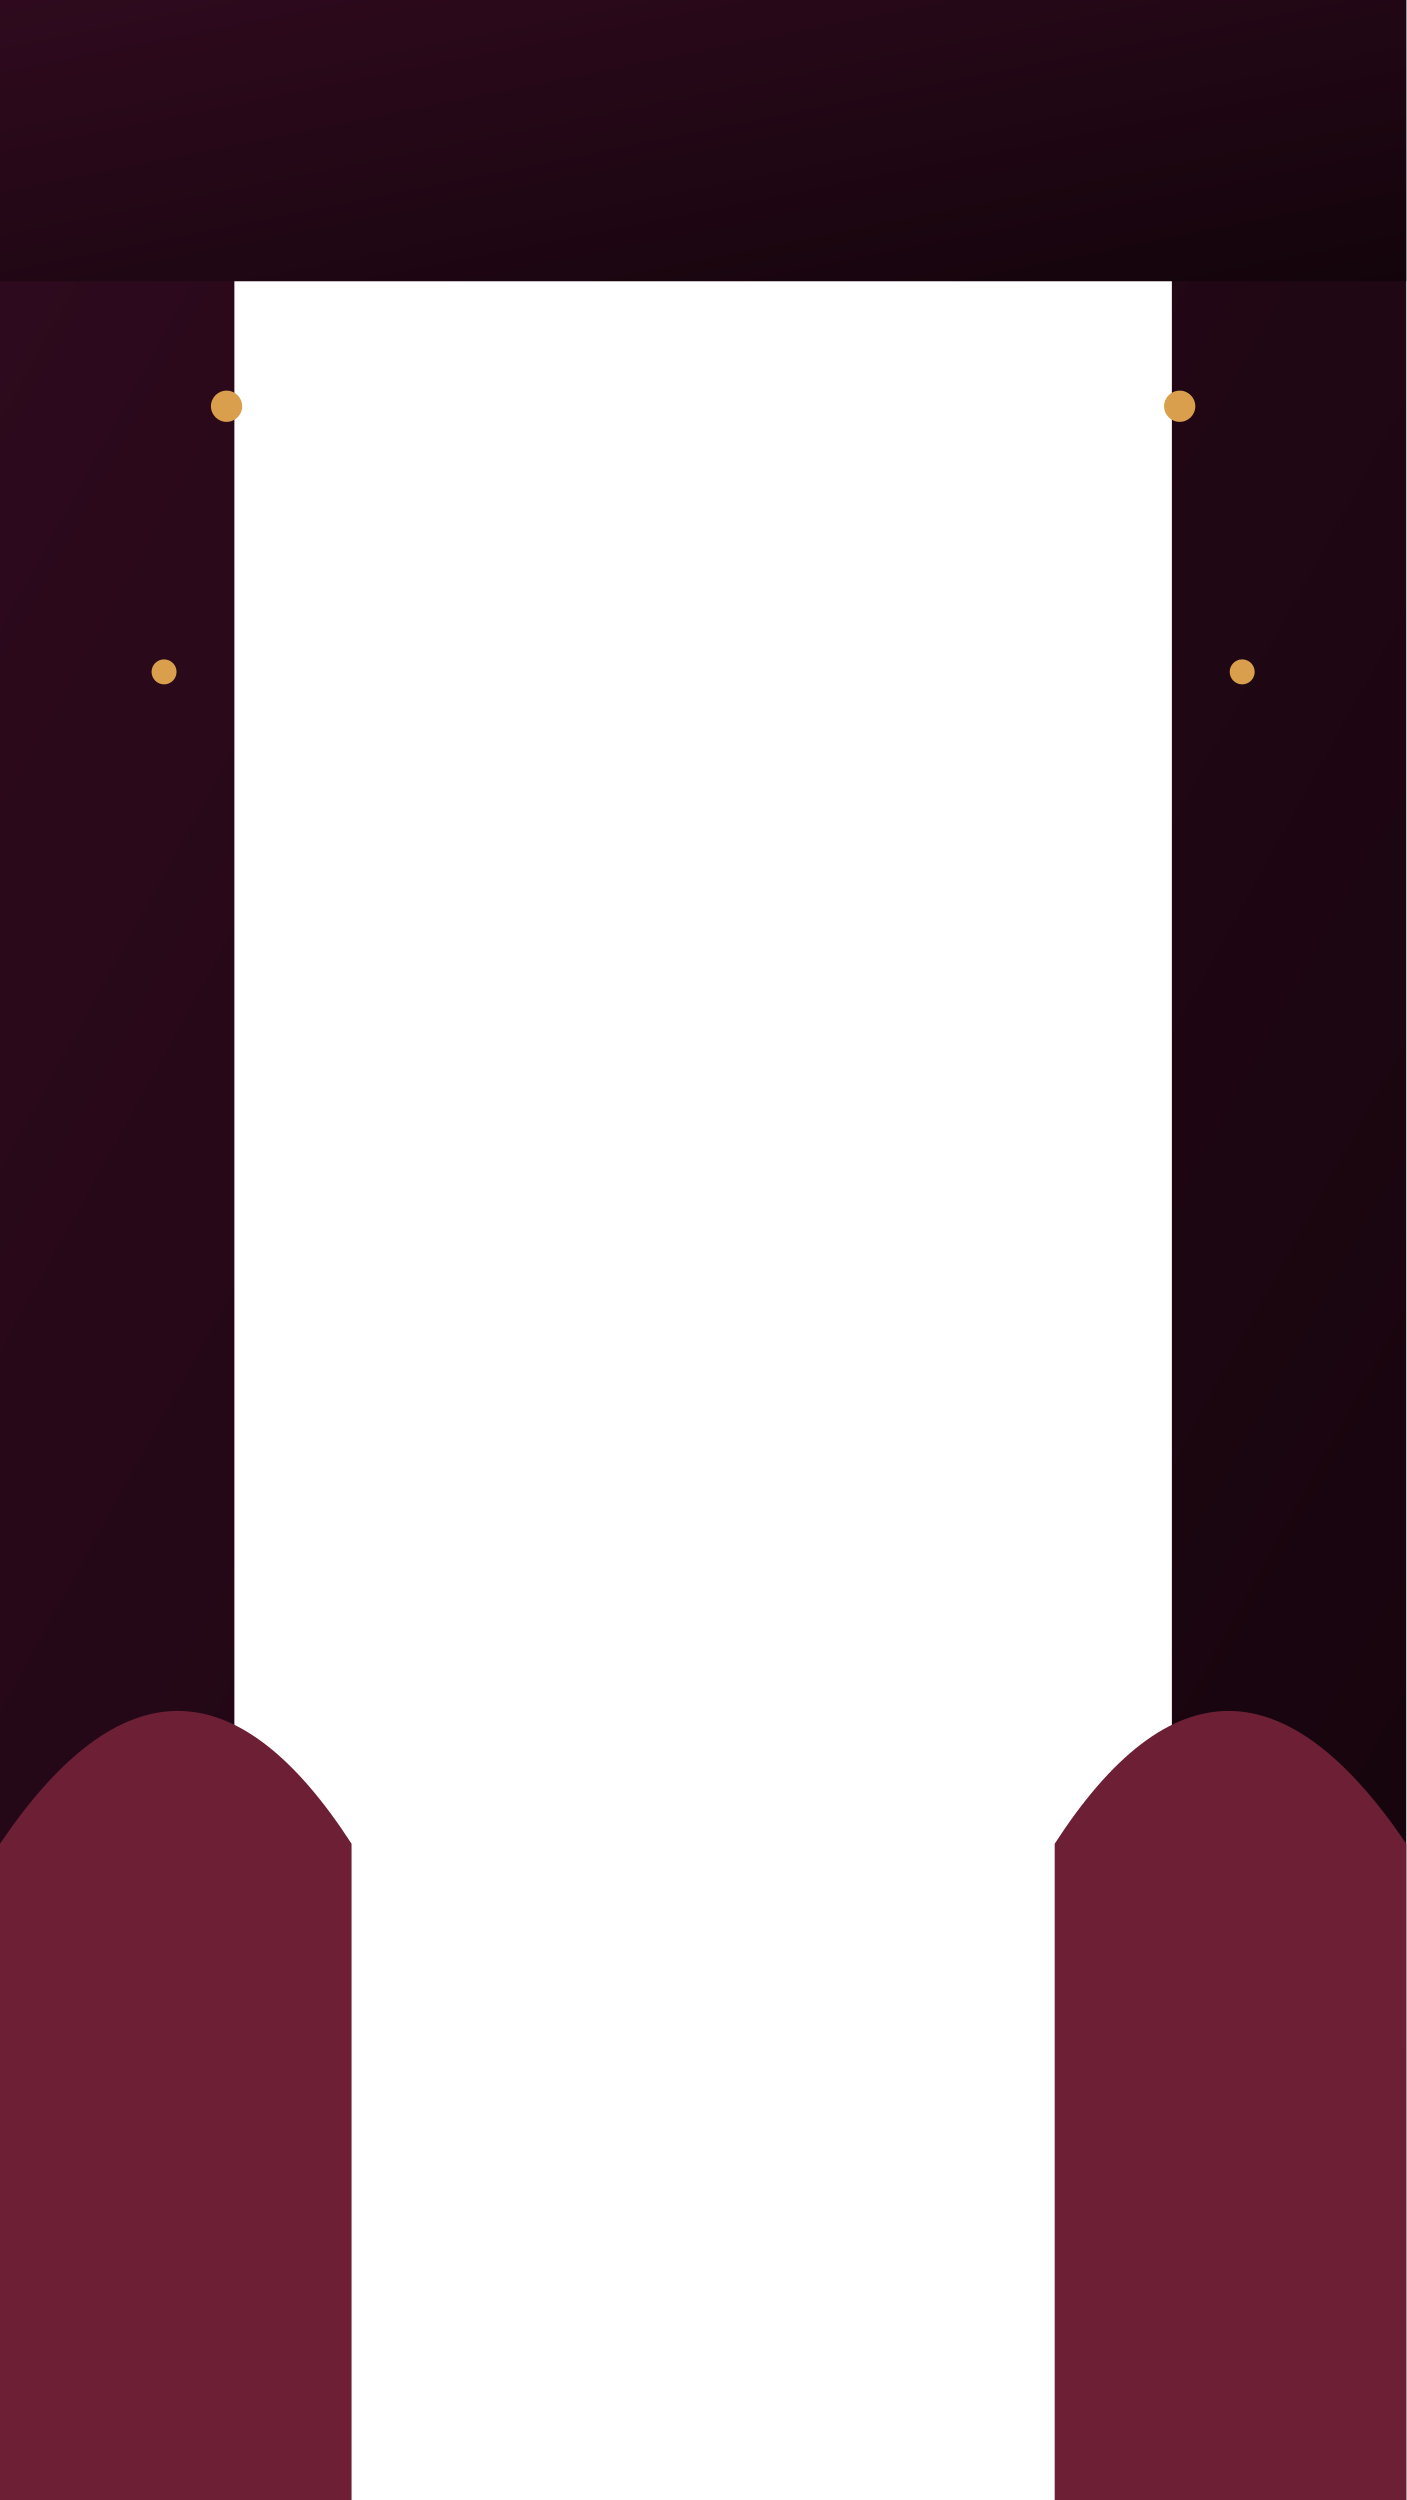
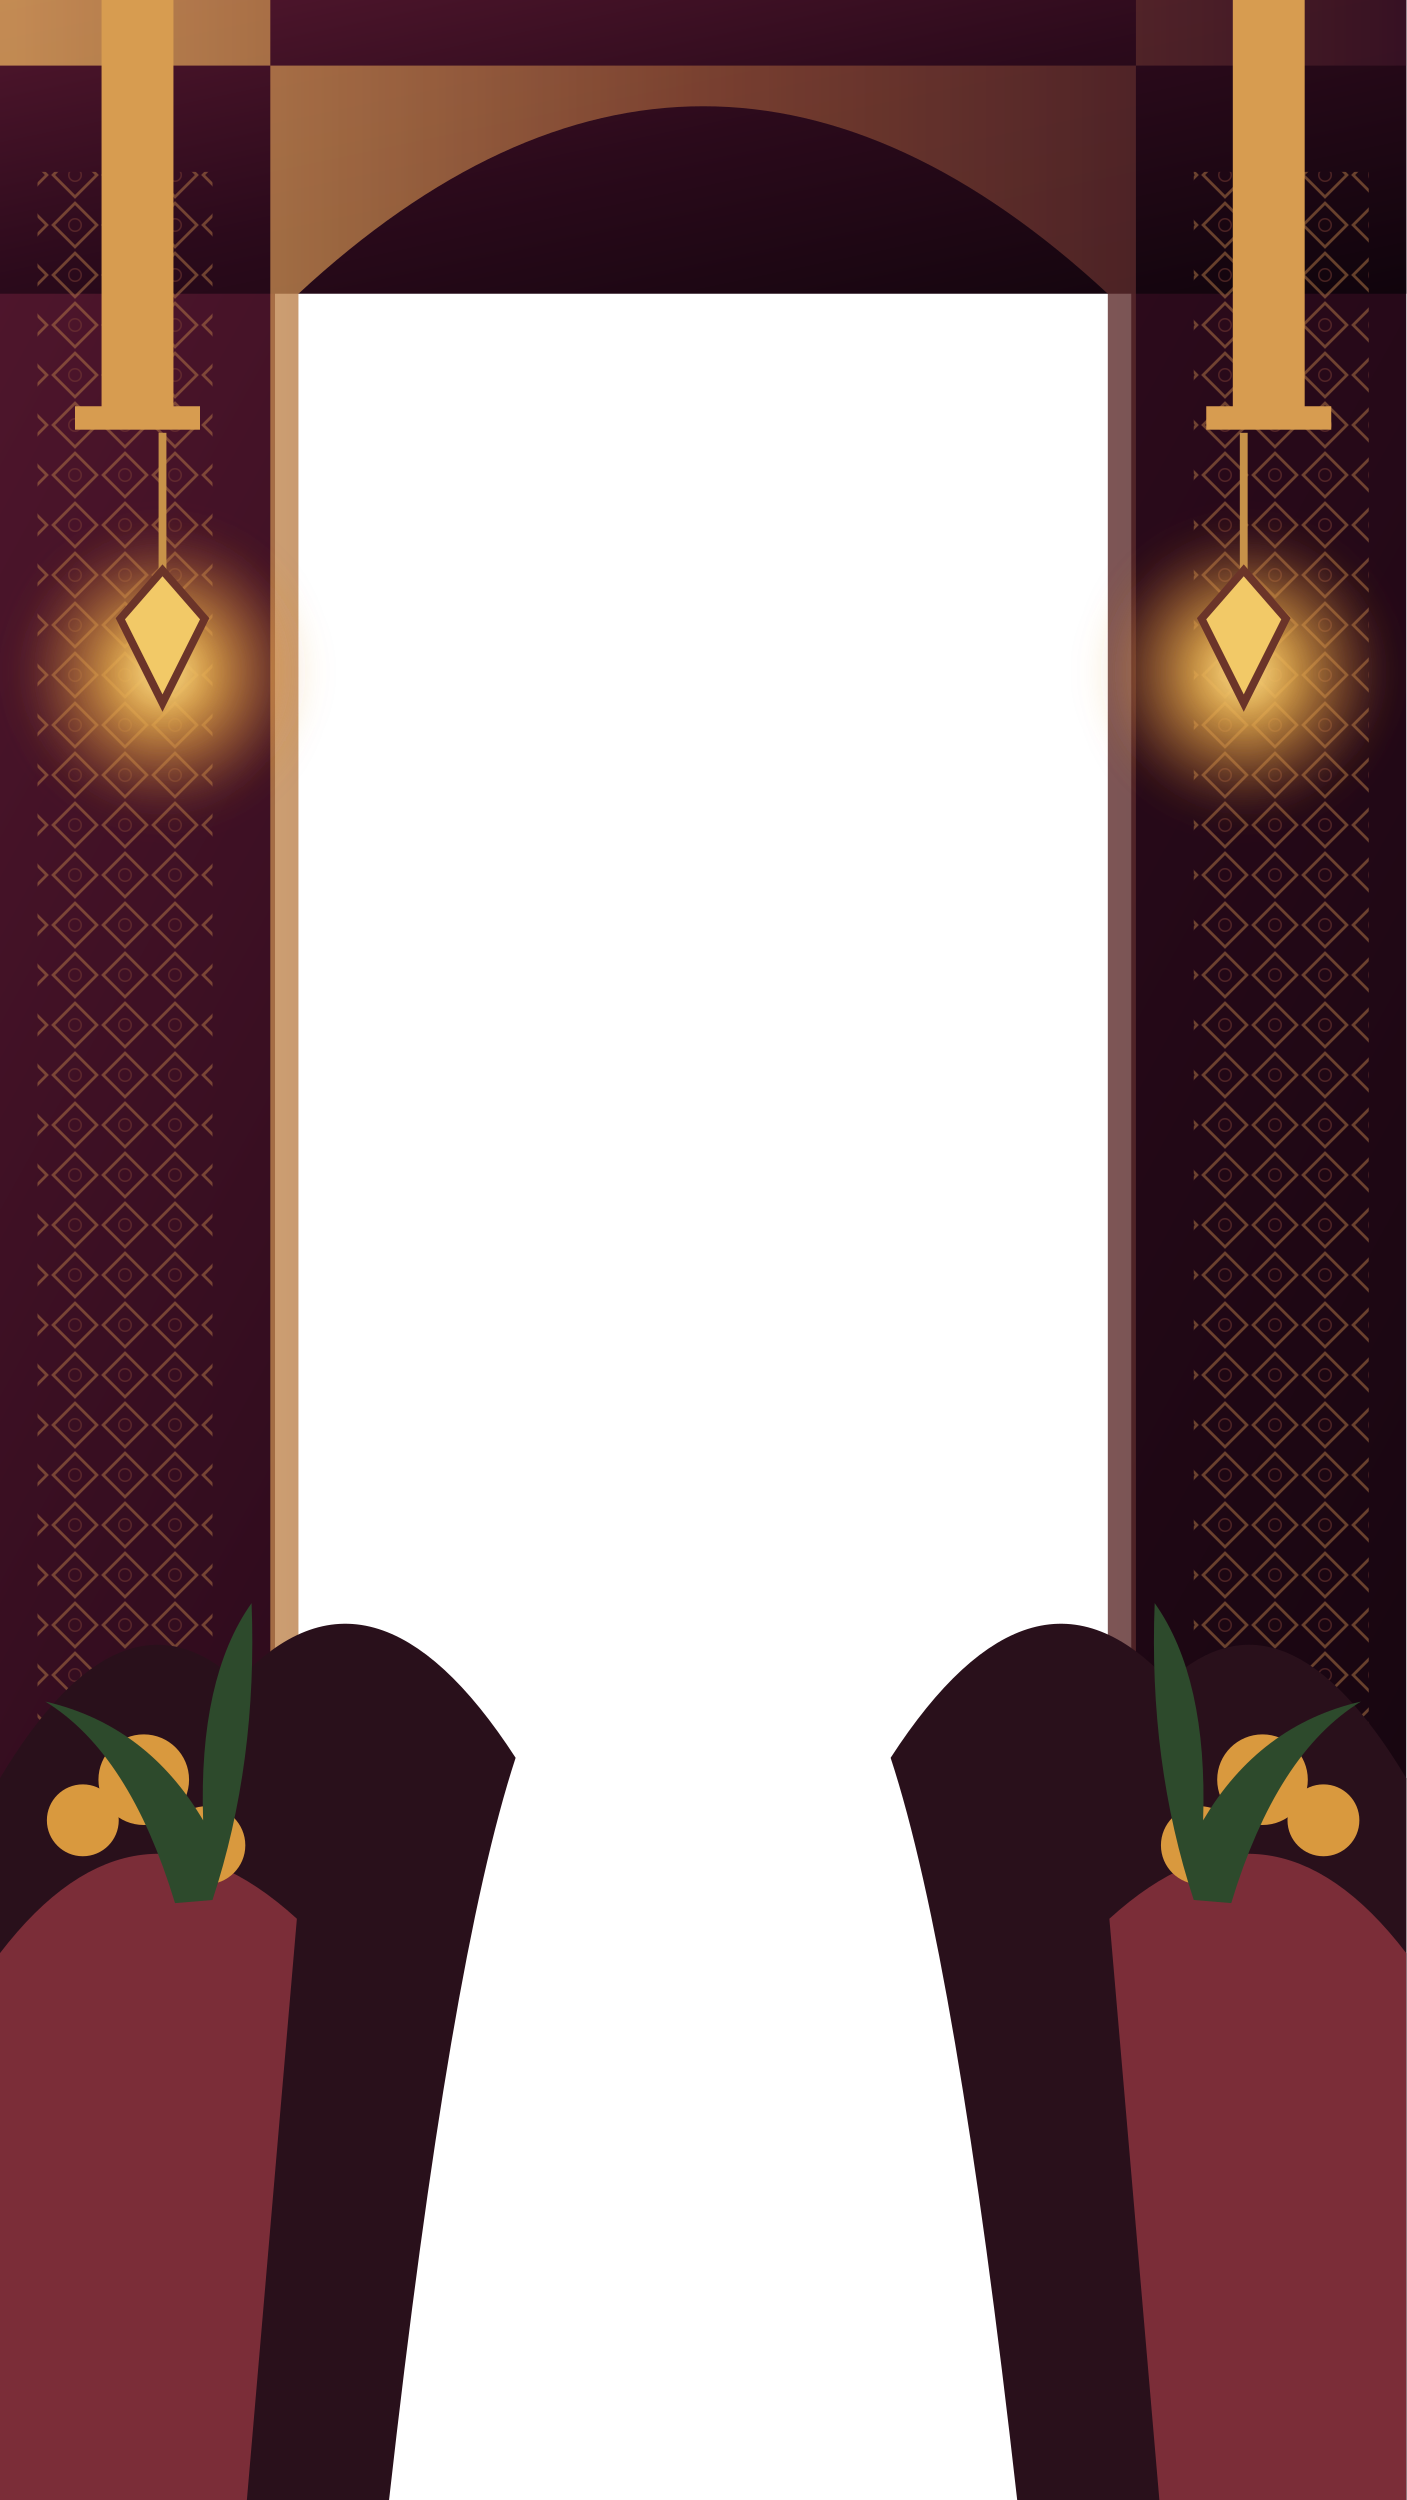
<svg xmlns="http://www.w3.org/2000/svg" viewBox="0 0 900 1600" preserveAspectRatio="xMidYMid slice">
  <defs>
-     <linearGradient id="f" x1="0" y1="0" x2="1" y2="1">
-       <stop stop-color="#2f0a1e" />
-       <stop offset="1" stop-color="#13040b" />
+     <linearGradient id="pf-stone" x1="0" y1="0" x2="1" y2="1">
+       <stop stop-color="#53172e" />
+       <stop offset=".48" stop-color="#2b0a1b" />
+       <stop offset="1" stop-color="#10040c" />
    </linearGradient>
+     <linearGradient id="pf-edge">
+       <stop stop-color="#e0a85d" />
+       <stop offset=".5" stop-color="#8b4d34" />
+       <stop offset="1" stop-color="#3b1325" />
+     </linearGradient>
+     <radialGradient id="pf-lamp">
+       <stop stop-color="#fff4b5" />
+       <stop offset=".22" stop-color="#edb74f" />
+       <stop offset="1" stop-color="#d47b2f" stop-opacity="0" />
+     </radialGradient>
+     <pattern id="pf-carve" width="32" height="32" patternUnits="userSpaceOnUse">
+       <path d="M16 2 30 16 16 30 2 16Z" fill="none" stroke="#b77b48" stroke-width="1.8" />
+       <circle cx="16" cy="16" r="4" fill="none" stroke="#7b3d34" />
+     </pattern>
+     <filter id="pf-glow">
+       <feGaussianBlur stdDeviation="12" />
+     </filter>
  </defs>
-   <path d="M0 0h150v1600H0zm750 0h150v1600H750z" fill="url(#f)" />
-   <path d="M0 0h900v180H0zM90 180Q450-80 810 180h-74Q450 0 164 180Z" fill="url(#f)" />
-   <g fill="#6d2035">
-     <path d="M0 1180q115-170 225 0v420H0z" />
-     <path d="M900 1180q-115-170-225 0v420h225z" />
+   <path d="M0 0h176v1600H0zm724 0h176v1600H724Z" fill="url(#pf-stone)" />
+   <path d="M0 0h900v188H0zM102 188Q450-145 798 188h-85Q450-52 187 188Z" fill="url(#pf-stone)" />
+   <path d="M0 0h900v42H0zM173 0v1600h18V188Q450-52 709 188v1412h18V0Z" fill="url(#pf-edge)" opacity=".8" />
+   <path d="M24 110h112v1050H24zm740 0h112v1050H764z" fill="url(#pf-carve)" opacity=".5" />
+   <g fill="#d79c50">
+     <path d="M65 0h46v270H65zM789 0h46v270h-46z" />
+     <path d="M48 260h80v15H48zM772 260h80v15h-80z" />
  </g>
-   <g fill="#d99f4c">
-     <circle cx="145" cy="260" r="10" />
-     <circle cx="755" cy="260" r="10" />
-     <circle cx="105" cy="430" r="8" />
-     <circle cx="795" cy="430" r="8" />
+   <g>
+     <circle cx="104" cy="430" r="92" fill="url(#pf-lamp)" filter="url(#pf-glow)" />
+     <circle cx="796" cy="430" r="92" fill="url(#pf-lamp)" filter="url(#pf-glow)" />
+     <path d="M104 277v118m692-118v118" stroke="#c79249" stroke-width="5" />
+     <g fill="#f2c967" stroke="#6b3429" stroke-width="5">
+       <path d="m77 396 27 54 27-54-27-31Z" />
+       <path d="m769 396 27 54 27-54-27-31Z" />
+     </g>
+   </g>
+   <g fill="#29101b">
+     <path d="M0 1138q78-130 152-62 86-93 178 49-42 128-81 475H0Z" />
+     <path d="M900 1138q-78-130-152-62-86-93-178 49 42 128 81 475h249Z" />
+   </g>
+   <g fill="#7b2d38">
+     <path d="M0 1250q88-115 190-22l-32 372H0Z" />
+     <path d="M900 1250q-88-115-190-22l32 372h158Z" />
+   </g>
+   <g fill="#d9993e">
+     <circle cx="53" cy="1165" r="23" />
+     <circle cx="92" cy="1139" r="29" />
+     <circle cx="132" cy="1181" r="25" />
+     <circle cx="847" cy="1165" r="23" />
+     <circle cx="808" cy="1139" r="29" />
+     <circle cx="768" cy="1181" r="25" />
+   </g>
+   <g fill="#2d4a2c">
+     <path d="M112 1218q-29-96-83-129 65 15 101 76-3-91 31-139 4 102-25 190Z" />
+     <path d="M788 1218q29-96 83-129-65 15-101 76 3-91-31-139-4 102 25 190Z" />
  </g>
</svg>
